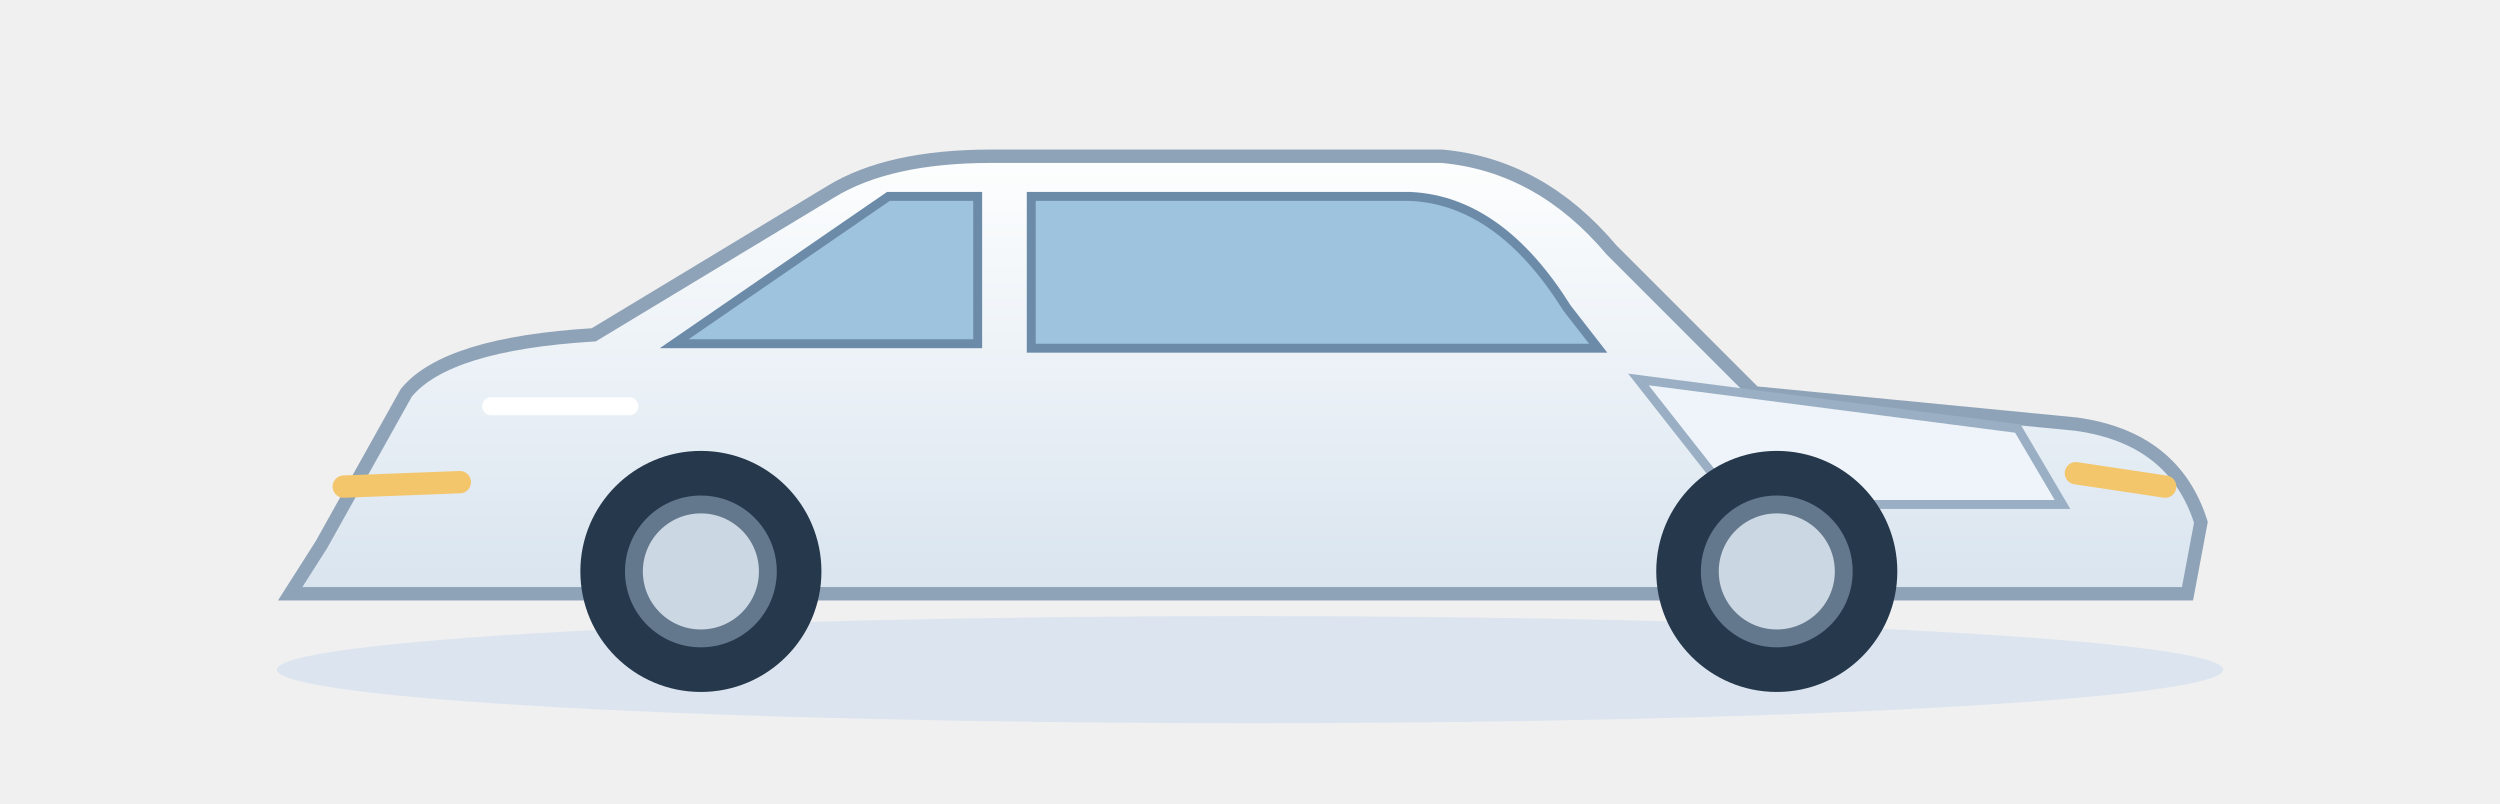
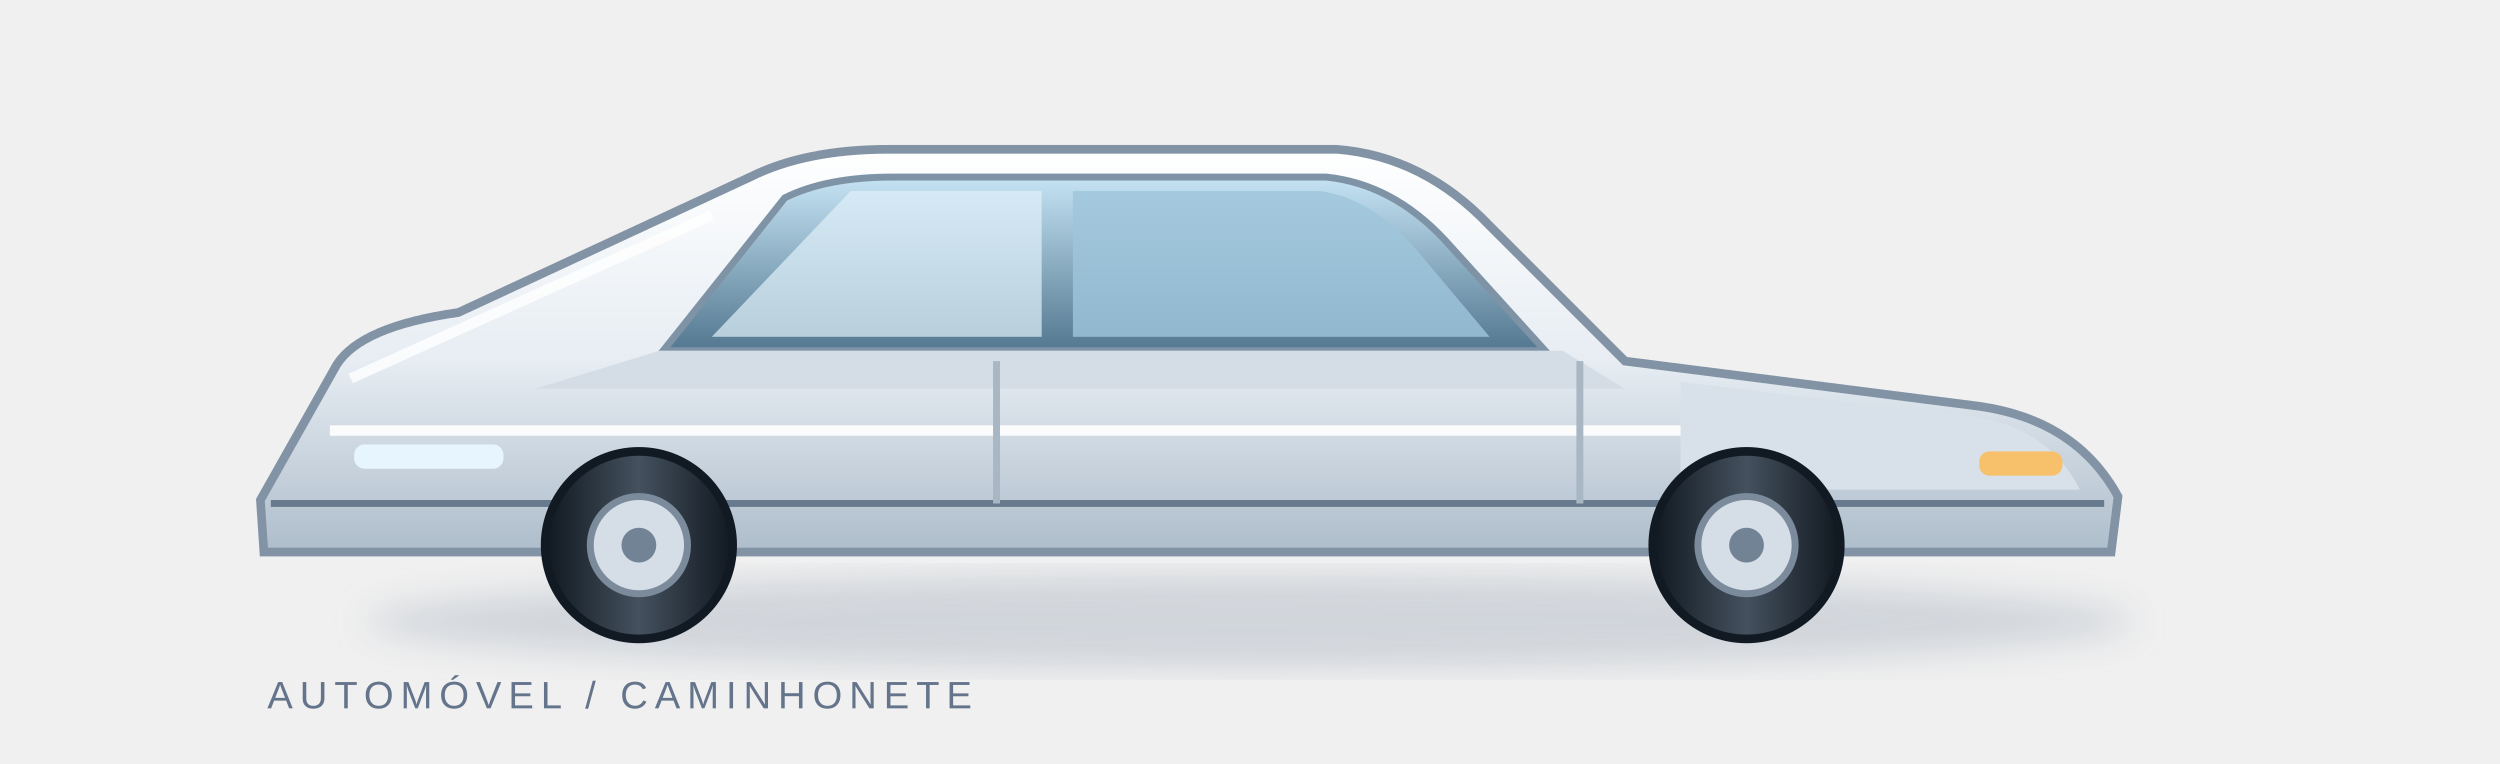
- <svg xmlns="http://www.w3.org/2000/svg" viewBox="0 0 560 180" role="img" aria-labelledby="title">
+ <svg xmlns="http://www.w3.org/2000/svg" viewBox="0 0 720 220" role="img" aria-labelledby="title desc">
  <defs>
-     <linearGradient id="paint" x1="0" x2="0" y1="0" y2="1">
-       <stop stop-color="#fdfefe" />
-       <stop offset="1" stop-color="#d9e4ef" />
+     <linearGradient id="paint" x2="0" y2="1">
+       <stop stop-color="#fff" />
+       <stop offset=".52" stop-color="#e7edf3" />
+       <stop offset="1" stop-color="#aebdcb" />
    </linearGradient>
+     <linearGradient id="glass" x2="0" y2="1">
+       <stop stop-color="#c5e3f4" />
+       <stop offset="1" stop-color="#52778f" />
+     </linearGradient>
+     <linearGradient id="tire">
+       <stop stop-color="#101820" />
+       <stop offset=".5" stop-color="#44515e" />
+       <stop offset="1" stop-color="#111820" />
+     </linearGradient>
+     <filter id="blur">
+       <feGaussianBlur stdDeviation="5" />
+     </filter>
  </defs>
-   <ellipse cx="280" cy="150" rx="218" ry="12" fill="#dce5ef" />
-   <path d="M72 122 L91 88 Q100 77 133 75 L186 43 Q199 35 222 35 L323 35 Q345 37 361 56 L393 88 L465 95 Q487 98 493 117 L490 133 L65 133 Z" fill="url(#paint)" stroke="#8fa3b8" stroke-width="3" />
-   <path d="M199 44 L219 44 L219 77 L151 77 Z M231 44 L316 44 Q336 45 351 69 L358 78 L231 78 Z" fill="#9ec3df" stroke="#6c8ba8" stroke-width="2" />
-   <path d="M367 85 L452 96 L462 113 L389 113 Z" fill="#eef4f9" stroke="#9aafc3" stroke-width="2" />
-   <circle cx="157" cy="128" r="27" fill="#26384c" />
-   <circle cx="157" cy="128" r="15" fill="#cbd7e3" stroke="#64788d" stroke-width="4" />
-   <circle cx="398" cy="128" r="27" fill="#26384c" />
-   <circle cx="398" cy="128" r="15" fill="#cbd7e3" stroke="#64788d" stroke-width="4" />
-   <path d="M77 109 L103 108 M465 106 L485 109" stroke="#f3c66b" stroke-width="5" stroke-linecap="round" />
-   <path d="M110 91 L141 91" stroke="#fff" stroke-width="4" stroke-linecap="round" />
+   <ellipse cx="360" cy="179" rx="255" ry="14" fill="#75869b" opacity=".25" filter="url(#blur)" />
+   <path d="M75 144 L97 105 Q104 94 132 90 L216 51 Q232 43 256 43 H385 Q410 45 429 65 L468 104 L570 117 Q598 121 610 143 L608 159 H76Z" fill="url(#paint)" stroke="#8293a5" stroke-width="2.5" />
+   <path d="M226 57 Q238 51 257 51 H382 Q401 53 416 69 L445 101 H191Z" fill="url(#glass)" stroke="#7e93a5" stroke-width="2" />
+   <path d="M245 55 H300 V97 H205Z" fill="#dff1fa" opacity=".7" />
+   <path d="M309 55 H380 Q395 57 408 72 L429 97 H309Z" fill="#9fc5dc" opacity=".8" />
+   <path d="M190 101 H450 L468 112 H154Z" fill="#d4dde6" />
+   <path d="M95 124 H568" stroke="#fff" stroke-width="3" opacity=".9" />
+   <path d="M78 145 H606" stroke="#687b8e" stroke-width="2" />
+   <path d="M484 110 L568 120 Q590 123 599 141 H484Z" fill="#d8e1e9" />
+   <rect x="102" y="128" width="43" height="7" rx="3" fill="#e7f5ff" />
+   <rect x="570" y="130" width="24" height="7" rx="3" fill="#f7c16c" />
+   <path d="M287 104 V145 M455 104 V145" stroke="#a9b7c5" stroke-width="2" />
+   <g fill="url(#tire)" stroke="#111923" stroke-width="2.5">
+     <circle cx="184" cy="157" r="27" />
+     <circle cx="503" cy="157" r="27" />
+   </g>
+   <g fill="#d5dee7" stroke="#7b8b9c" stroke-width="2">
+     <circle cx="184" cy="157" r="14" />
+     <circle cx="503" cy="157" r="14" />
+   </g>
+   <g fill="#738396">
+     <circle cx="184" cy="157" r="5" />
+     <circle cx="503" cy="157" r="5" />
+   </g>
+   <path d="M101 109 L205 62" stroke="#fff" stroke-width="3" opacity=".8" />
+   <text x="77" y="204" fill="#64748b" font-family="Arial,sans-serif" font-size="11" letter-spacing="2">AUTOMÓVEL / CAMINHONETE</text>
</svg>
